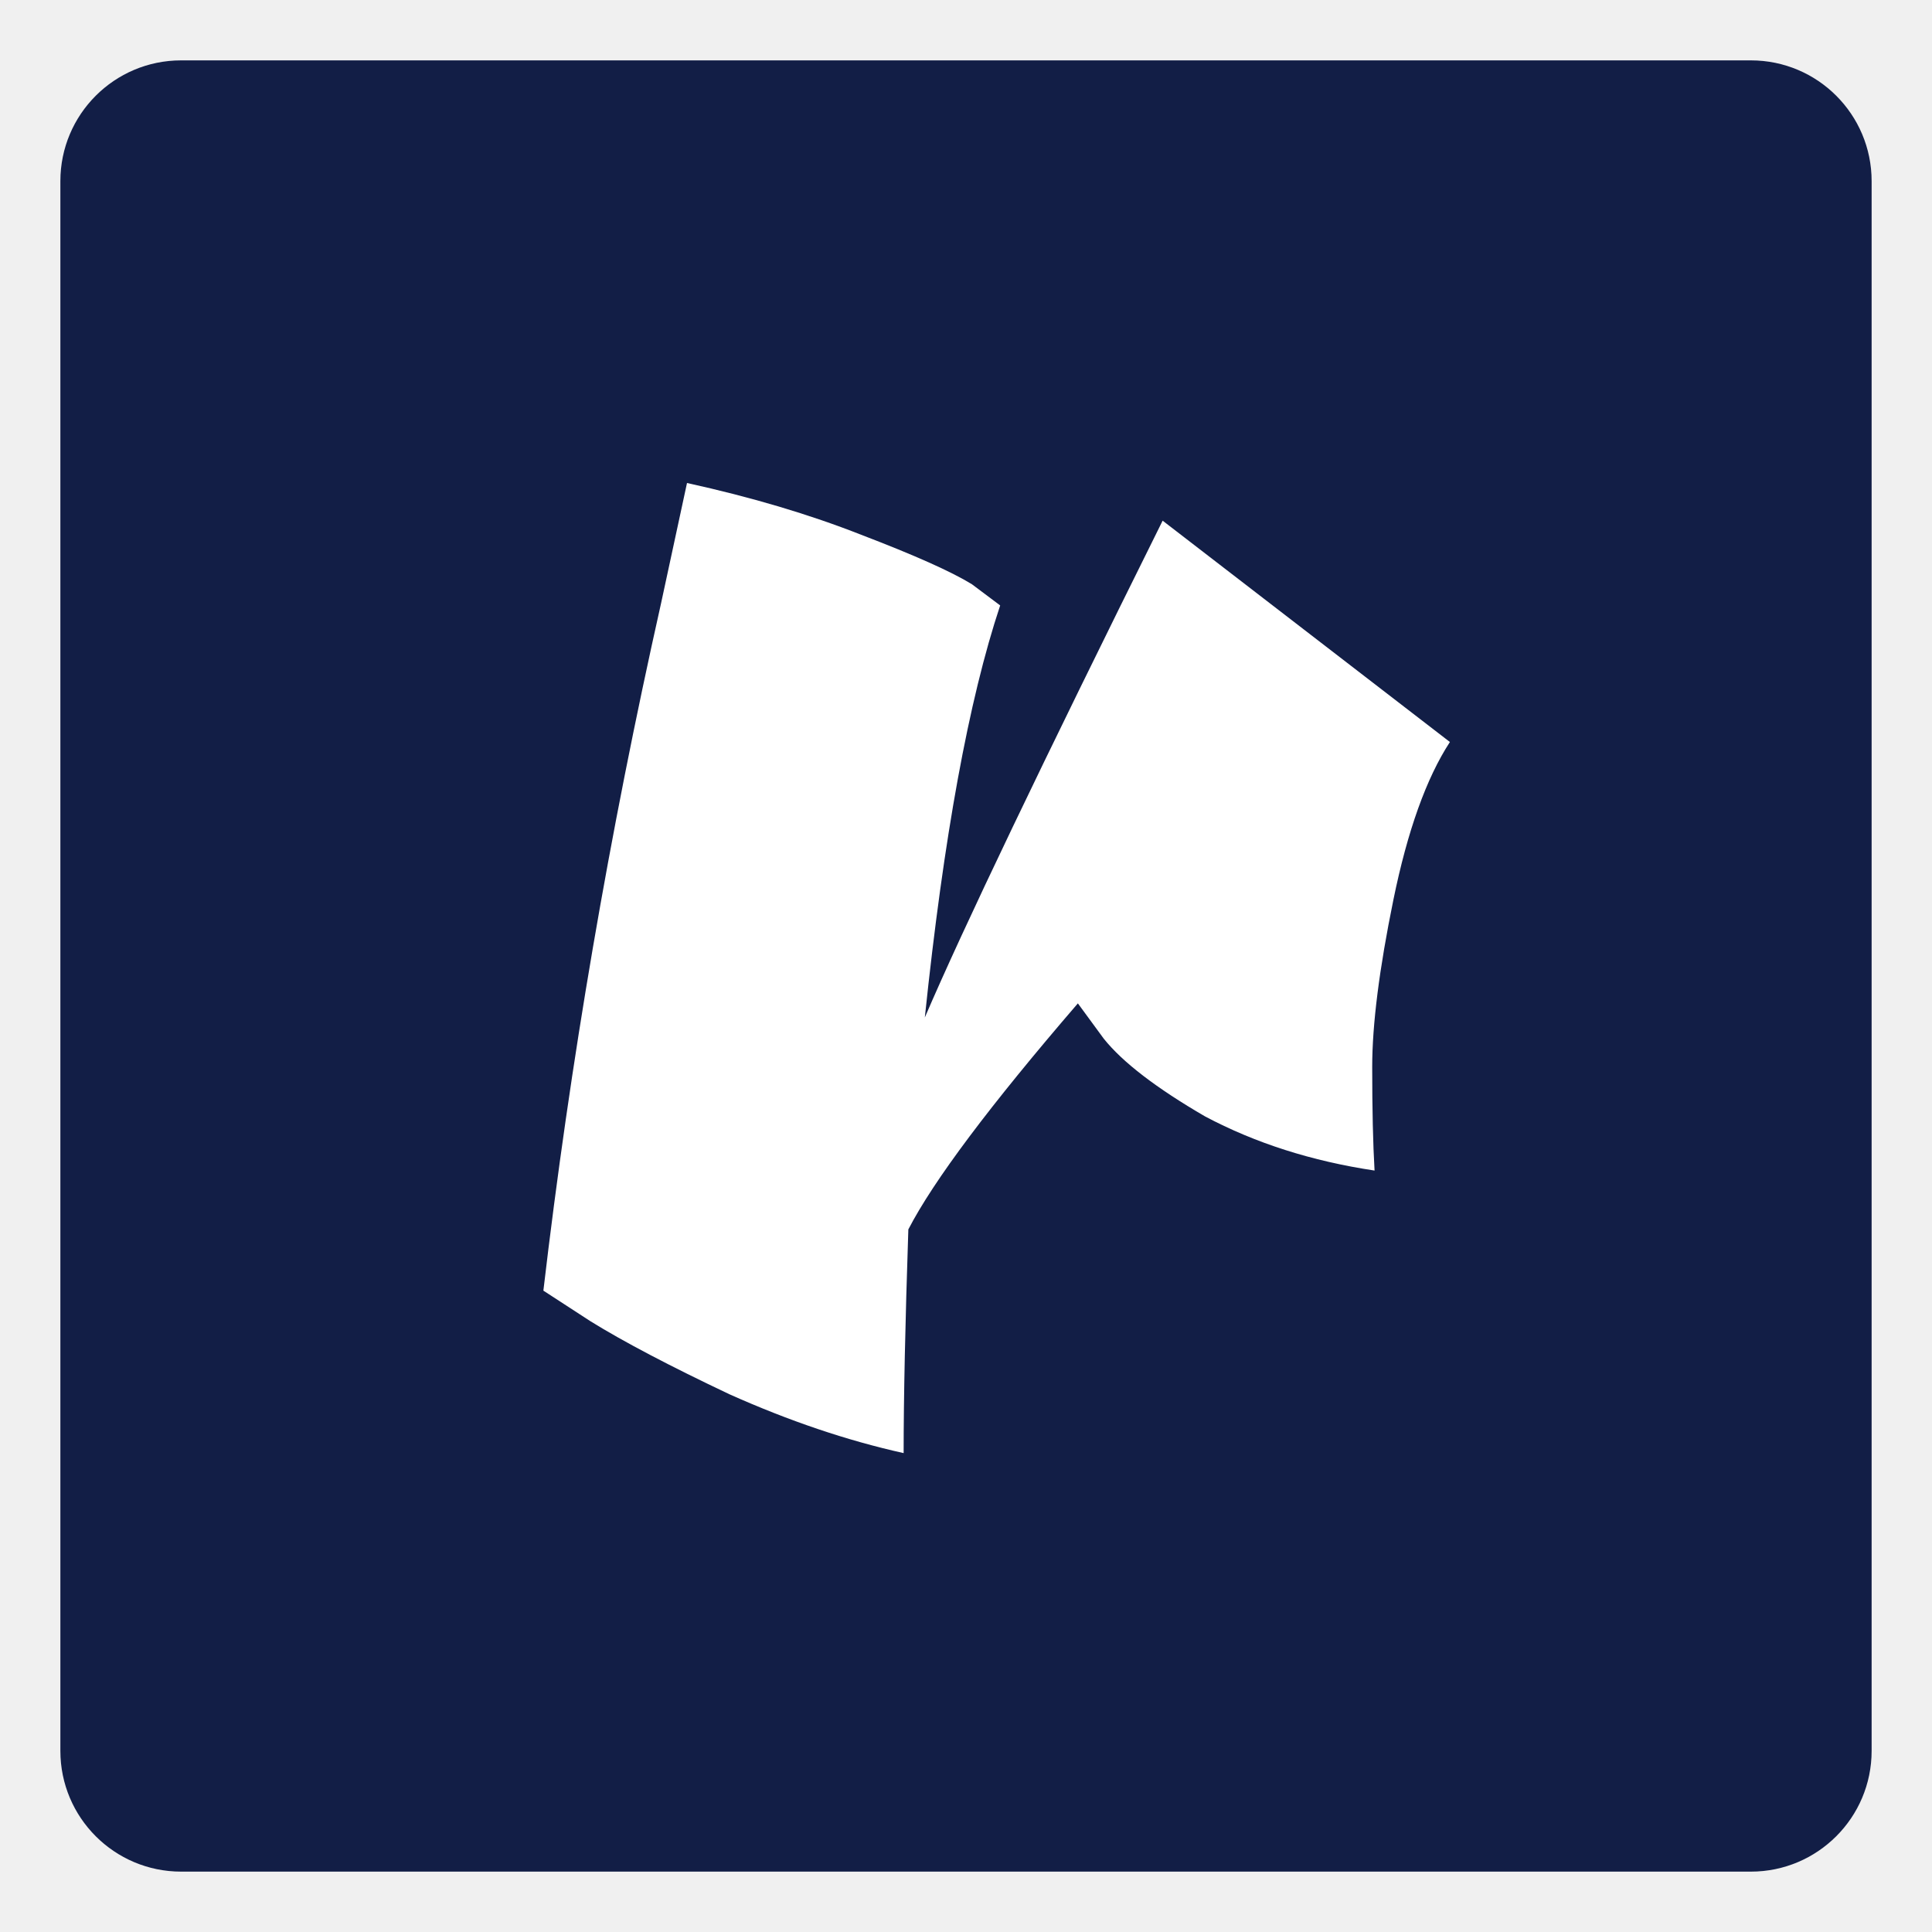
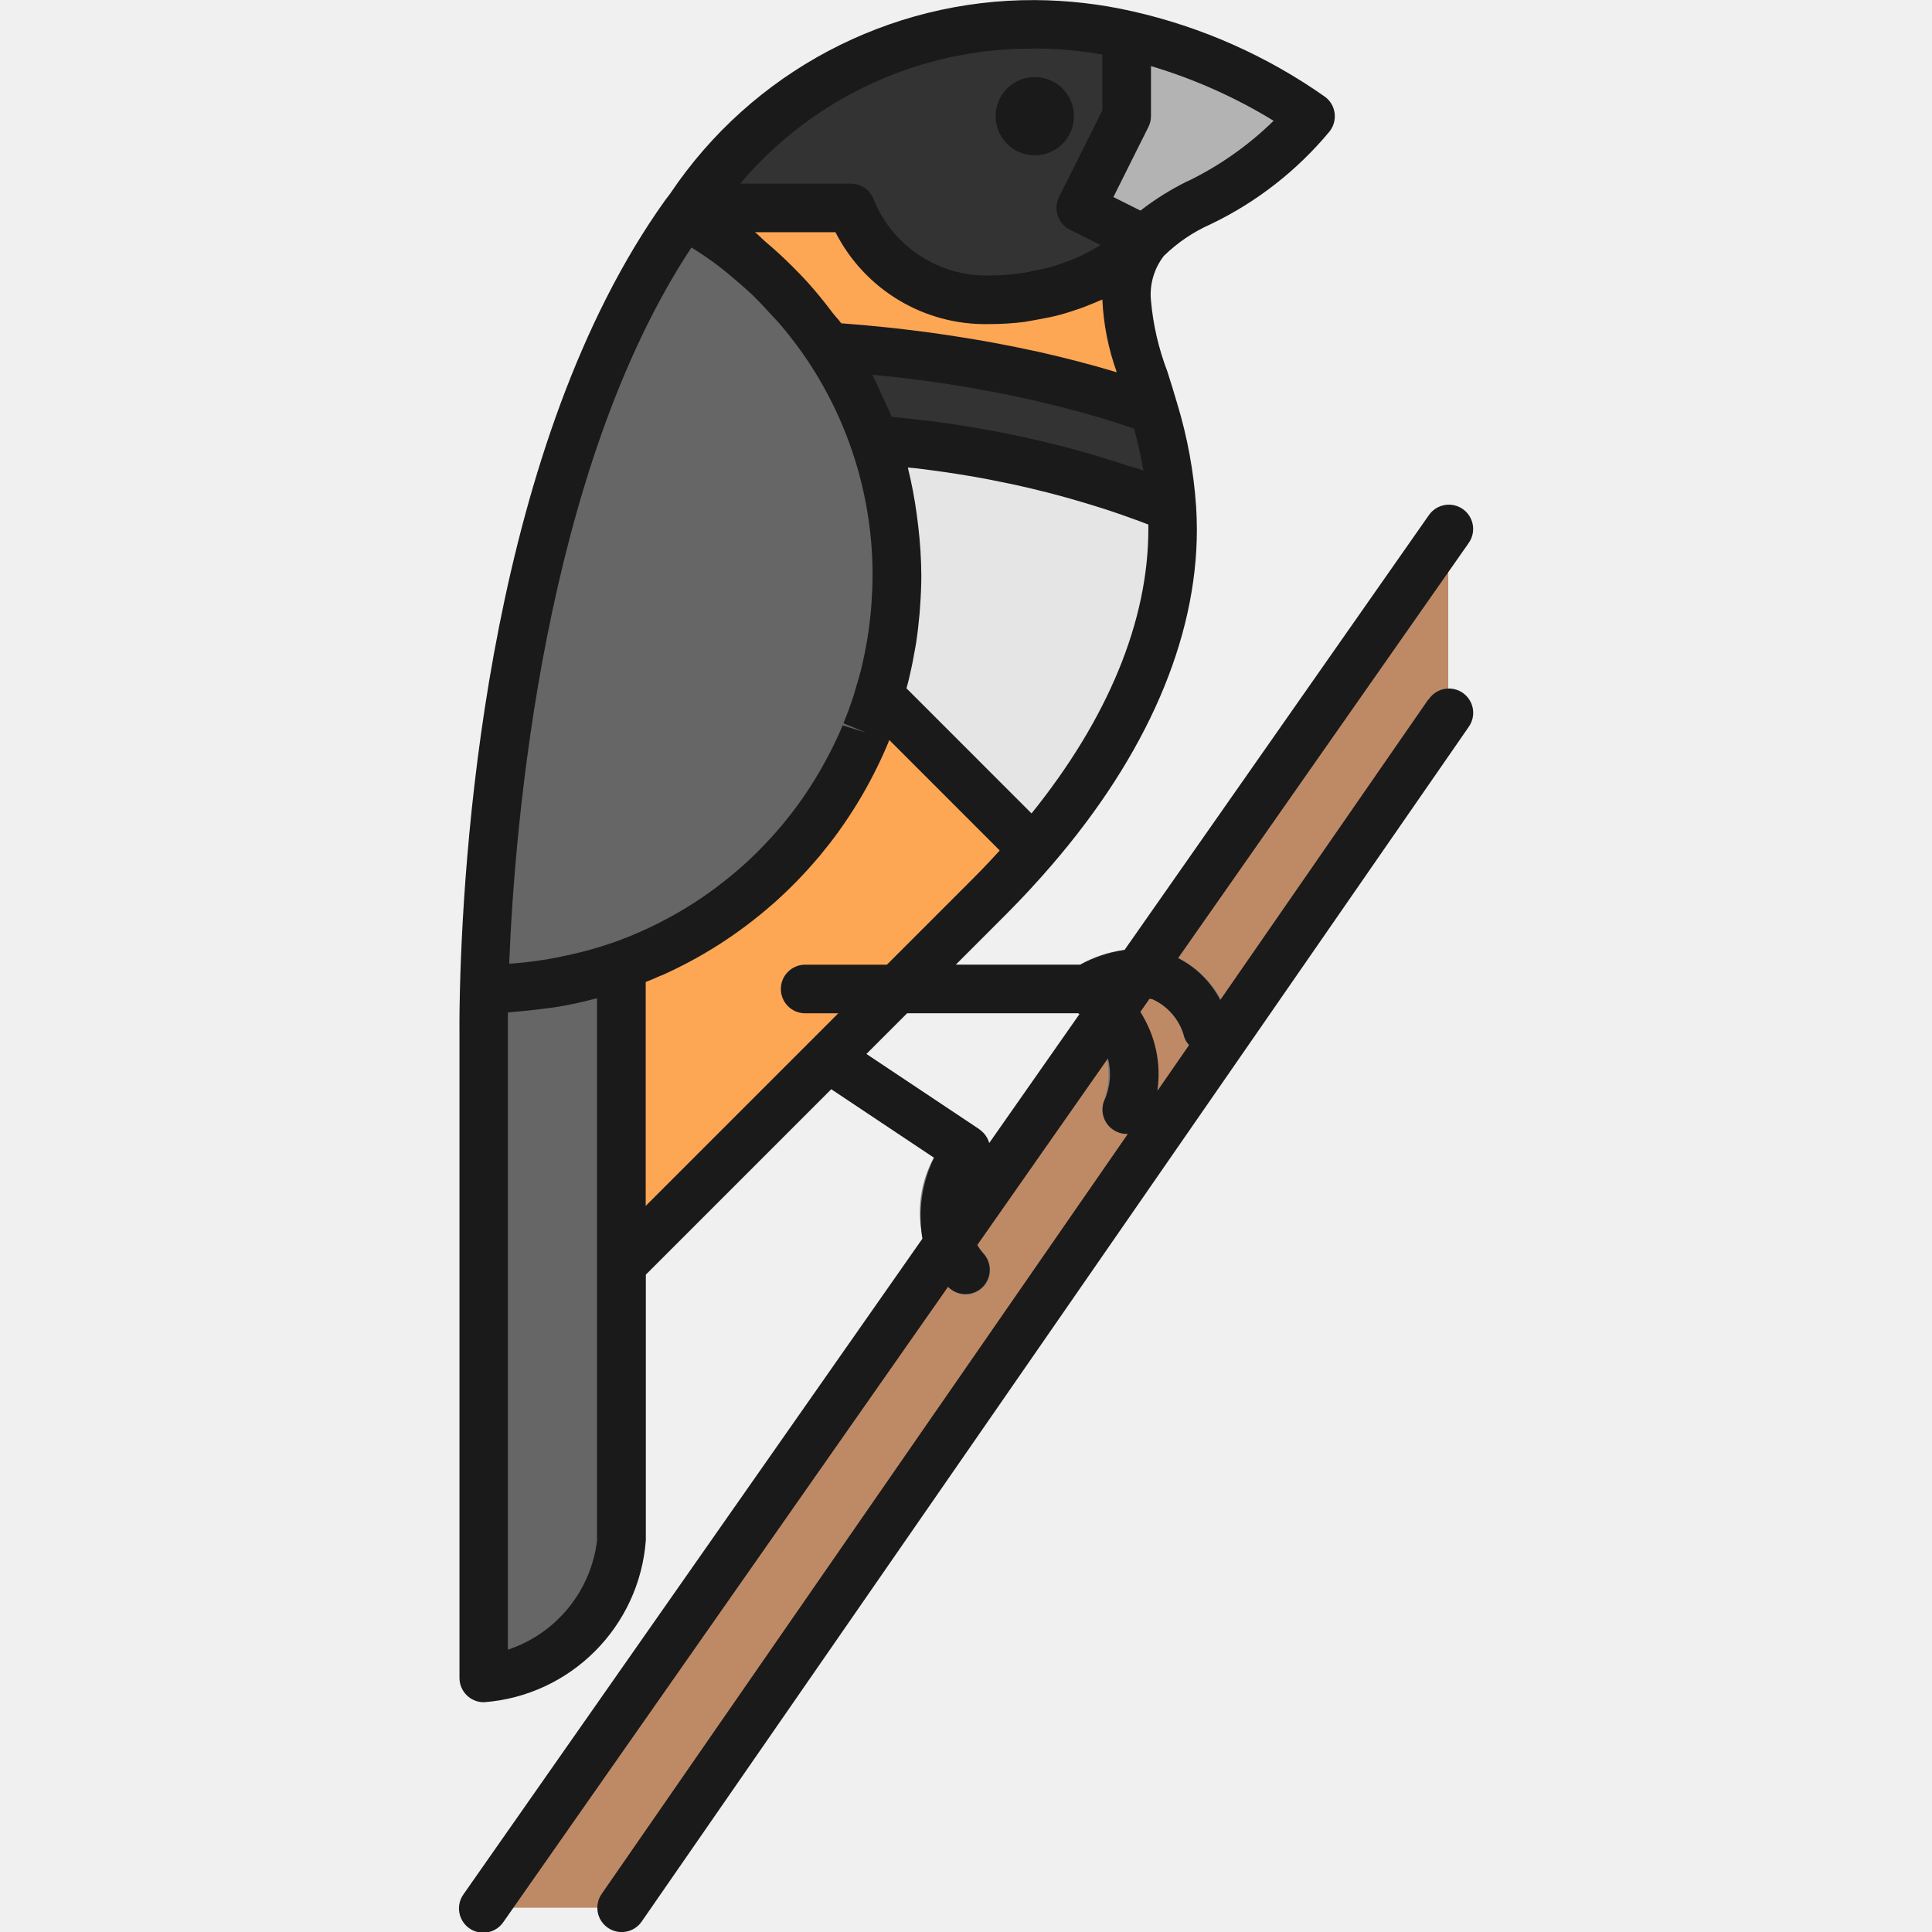
- <svg xmlns="http://www.w3.org/2000/svg" width="32" height="32" viewBox="0 0 32 32" fill="none">
-   <rect x="1" y="1" width="30" height="30" rx="2" fill="#121e46" />
-   <path d="M24.015 12.29C23.625 12.888 23.313 13.759 23.079 14.903C22.845 16.047 22.728 16.97 22.728 17.672C22.728 18.374 22.741 18.946 22.767 19.388C21.727 19.232 20.791 18.933 19.959 18.491C19.153 18.023 18.594 17.594 18.282 17.204L17.853 16.619C16.397 18.309 15.461 19.557 15.045 20.363C14.993 21.923 14.967 23.158 14.967 24.068C14.031 23.86 13.069 23.535 12.081 23.093C11.093 22.625 10.326 22.222 9.78 21.884L9 21.377C9.442 17.607 10.092 13.811 10.95 9.989L11.379 8C12.445 8.234 13.407 8.52 14.265 8.858C15.149 9.196 15.76 9.469 16.098 9.677L16.566 10.028C16.046 11.588 15.63 13.863 15.318 16.853C15.942 15.397 17.255 12.654 19.257 8.624L24.015 12.29Z" fill="white" />
+ <svg xmlns="http://www.w3.org/2000/svg" width="59.611px" height="59.611px" viewBox="-14.17 0 59.611 59.611">
+   <g id="Group_7226" data-name="Group 7226" transform="translate(-633.192 -1525.937)">
+     <g id="Group_7224" data-name="Group 7224">
+       <g id="Group_7185" data-name="Group 7185">
+         <g id="Group_7184" data-name="Group 7184">
+           <g id="Group_7183" data-name="Group 7183">
+             <path id="Path_2580" data-name="Path 2580" d="M633.943,1584.8l29.764-42.52v5.669L638.2,1584.8Z" fill="#be8a66" />
+           </g>
+         </g>
+       </g>
+       <g id="Group_7188" data-name="Group 7188">
+         <g id="Group_7187" data-name="Group 7187">
+           <g id="Group_7186" data-name="Group 7186">
+             <path id="Path_2581" data-name="Path 2581" d="M656.266,1558.442a.752.752,0,0,1-.7-.49,1.762,1.762,0,0,0-.981-1.179,2.271,2.271,0,0,0-1.629.309.751.751,0,0,1-.407.12h-8.68a.75.75,0,0,1,0-1.5h8.479a3.549,3.549,0,0,1,2.711-.352,3.163,3.163,0,0,1,1.915,2.082.752.752,0,0,1-.444.964A.767.767,0,0,1,656.266,1558.442Z" fill="#7a7a7a" />
+           </g>
+         </g>
+       </g>
+       <g id="Group_7191" data-name="Group 7191">
+         <g id="Group_7190" data-name="Group 7190">
+           <g id="Group_7189" data-name="Group 7189">
+             <path id="Path_2582" data-name="Path 2582" d="M653.785,1560.922a.738.738,0,0,1-.3-.062.749.749,0,0,1-.392-.985,2.4,2.4,0,0,0-.976-2.805.75.75,0,1,1,.849-1.237,3.858,3.858,0,0,1,1.5,4.636A.751.751,0,0,1,653.785,1560.922Z" fill="#7a7a7a" />
+           </g>
+         </g>
+       </g>
+       <g id="Group_7194" data-name="Group 7194">
+         <g id="Group_7193" data-name="Group 7193">
+           <g id="Group_7192" data-name="Group 7192">
+             <path id="Path_2583" data-name="Path 2583" d="M648.825,1565.883a.744.744,0,0,1-.53-.22,3.483,3.483,0,0,1-.458-4.008l-3.149-2.1a.75.75,0,1,1,.832-1.248l3.721,2.48a.751.751,0,0,1,.2,1.045c-.046.068-1.133,1.727-.091,2.77a.75.75,0,0,1-.53,1.28Z" fill="#7a7a7a" />
+           </g>
+         </g>
+       </g>
+       <g id="Group_7197" data-name="Group 7197">
+         <g id="Group_7196" data-name="Group 7196">
+           <g id="Group_7195" data-name="Group 7195">
+             <path id="Path_2584" data-name="Path 2584" d="M659.455,1529.522a16.063,16.063,0,0,0-5.669-2.51v2.51l-1.418,2.835,1.986.993C655.333,1532.172,657.433,1532,659.455,1529.522Z" fill="#b3b3b3" />
+           </g>
+         </g>
+       </g>
+       <g id="Group_7202" data-name="Group 7202">
+         <g id="Group_7199" data-name="Group 7199">
+           <g id="Group_7198" data-name="Group 7198">
+             <circle id="Ellipse_171" data-name="Ellipse 171" cx="0.709" cy="0.709" r="0.709" transform="translate(650.242 1528.814)" fill="#7a7a7a" />
+           </g>
+         </g>
+         <g id="Group_7201" data-name="Group 7201">
+           <g id="Group_7200" data-name="Group 7200">
+             <path id="Path_2585" data-name="Path 2585" d="M650.951,1530.731a1.208,1.208,0,1,1,1.208-1.209A1.21,1.21,0,0,1,650.951,1530.731Zm0-1.417a.208.208,0,1,0,.208.208A.209.209,0,0,0,650.951,1529.314Z" fill="#7a7a7a" />
+           </g>
+         </g>
+       </g>
+       <g id="Group_7205" data-name="Group 7205">
+         <g id="Group_7204" data-name="Group 7204">
+           <g id="Group_7203" data-name="Group 7203">
+             <path id="Path_2586" data-name="Path 2586" d="M633.958,1556.451c-.023.9-.015,1.418-.015,1.418v19.842a4.692,4.692,0,0,0,4.252-4.252v-17.737A12.733,12.733,0,0,1,633.958,1556.451Z" fill="#666" />
+           </g>
+         </g>
+       </g>
+       <g id="Group_7208" data-name="Group 7208">
+         <g id="Group_7207" data-name="Group 7207">
+           <g id="Group_7206" data-name="Group 7206">
+             <path id="Path_2587" data-name="Path 2587" d="M649.534,1535.192a6.481,6.481,0,0,0,4.82-1.842l-1.986-.993,1.418-2.835v-2.51a13.083,13.083,0,0,0-2.835-.324,12.765,12.765,0,0,0-10.655,5.669h4.986A4.521,4.521,0,0,0,649.534,1535.192Z" fill="#333" />
+           </g>
+         </g>
+       </g>
+       <g id="Group_7211" data-name="Group 7211">
+         <g id="Group_7210" data-name="Group 7210">
+           <g id="Group_7209" data-name="Group 7209">
+             <path id="Path_2588" data-name="Path 2588" d="M644.565,1536.643a38.208,38.208,0,0,1,10.063,1.959,14.2,14.2,0,0,1-.842-3.41,2.709,2.709,0,0,1,.568-1.842,6.481,6.481,0,0,1-4.82,1.842,4.521,4.521,0,0,1-4.252-2.835H640.3c-.048.066-.1.129-.146.195A12.825,12.825,0,0,1,644.565,1536.643Z" fill="#fda654" />
+           </g>
+         </g>
+       </g>
+       <g id="Group_7214" data-name="Group 7214">
+         <g id="Group_7213" data-name="Group 7213">
+           <g id="Group_7212" data-name="Group 7212">
+             <path id="Path_2589" data-name="Path 2589" d="M646,1539.518a12.851,12.851,0,0,0-5.846-6.966c-5.314,7.425-6.086,19.747-6.192,23.9a12.733,12.733,0,0,0,4.237-.729q.459-.162.9-.358l.027-.012a12.836,12.836,0,0,0,1.671-.9l.05-.032a12.847,12.847,0,0,0,1.488-1.121l.051-.044c.23-.2.454-.415.669-.635l.031-.031c.209-.216.412-.439.606-.668l.031-.037q.29-.345.553-.71l.07-.1a12.636,12.636,0,0,0,.931-1.524c.024-.047.049-.094.072-.141.132-.263.257-.529.371-.8.009-.022.017-.045.026-.067.105-.255.2-.514.288-.776.018-.052.036-.1.053-.156.089-.275.169-.555.239-.838.013-.053.024-.106.036-.158q.093-.391.16-.791c.007-.042.015-.083.022-.124.046-.291.08-.586.106-.883q.009-.1.015-.2c.022-.3.037-.611.037-.92A12.725,12.725,0,0,0,646,1539.518Z" fill="#666" />
+           </g>
+         </g>
+       </g>
+       <g id="Group_7217" data-name="Group 7217">
+         <g id="Group_7216" data-name="Group 7216">
+           <g id="Group_7215" data-name="Group 7215">
+             <path id="Path_2590" data-name="Path 2590" d="M644.565,1536.643a12.7,12.7,0,0,1,1.431,2.875,29.916,29.916,0,0,1,9.186,2.1,13.547,13.547,0,0,0-.554-3.013A38.208,38.208,0,0,0,644.565,1536.643Z" fill="#333" />
+           </g>
+         </g>
+       </g>
+       <g id="Group_7220" data-name="Group 7220">
+         <g id="Group_7219" data-name="Group 7219">
+           <g id="Group_7218" data-name="Group 7218">
+             <path id="Path_2591" data-name="Path 2591" d="M655.182,1541.615a29.916,29.916,0,0,0-9.186-2.1,12.725,12.725,0,0,1,.7,4.178c0,.309-.015.616-.037.92q-.006.1-.015.2c-.026.3-.06.592-.106.883-.007.041-.015.082-.022.124q-.067.4-.16.791c-.012.052-.023.1-.036.158-.052.21-.115.416-.177.621l4.752,4.753c2.6-3.016,4.3-6.4,4.3-9.869C655.2,1542.051,655.2,1541.831,655.182,1541.615Z" fill="#e5e5e5" />
+           </g>
+         </g>
+       </g>
+       <g id="Group_7223" data-name="Group 7223">
+         <g id="Group_7222" data-name="Group 7222">
+           <g id="Group_7221" data-name="Group 7221">
+             <path id="Path_2592" data-name="Path 2592" d="M646.084,1547.611c-.017.053-.035.1-.053.156-.088.262-.183.521-.288.776-.009.022-.017.045-.026.067-.114.272-.239.538-.371.8-.023.047-.048.094-.072.141a12.636,12.636,0,0,1-.931,1.524l-.07.1q-.264.364-.553.71l-.031.037c-.194.229-.4.452-.606.668l-.031.031c-.215.22-.439.431-.669.635l-.051.044a12.737,12.737,0,0,1-1.488,1.121l-.05.032a12.836,12.836,0,0,1-1.671.9l-.027.012q-.442.2-.9.358h0v9.233l11.339-11.338q.717-.719,1.364-1.47l-4.752-4.753C646.124,1547.466,646.107,1547.54,646.084,1547.611Z" fill="#fda654" />
+           </g>
+         </g>
+       </g>
+     </g>
+     <g id="Group_7225" data-name="Group 7225">
+       <path id="Path_2593" data-name="Path 2593" d="M663.09,1547.521l-6.418,9.271a2.971,2.971,0,0,0-1.3-1.292l8.954-12.792a.75.75,0,1,0-1.228-.86l-9.379,13.4a4.189,4.189,0,0,0-1.37.456H648.51l1.554-1.555c.471-.471.943-.979,1.4-1.51,2.935-3.4,4.487-6.981,4.487-10.359,0-.242-.009-.477-.023-.707h0a14.229,14.229,0,0,0-.582-3.178c-.1-.35-.207-.683-.307-1a8.13,8.13,0,0,1-.506-2.2,1.944,1.944,0,0,1,.4-1.363,4.913,4.913,0,0,1,1.446-.978,10.875,10.875,0,0,0,3.66-2.854.753.753,0,0,0,.163-.563.743.743,0,0,0-.291-.509,16.691,16.691,0,0,0-5.96-2.645h0a13.869,13.869,0,0,0-2.995-.343,13.475,13.475,0,0,0-11.258,5.974h0l-.152.2h0c-5.345,7.468-6.208,19.493-6.332,24.316-.023.909-.015,1.437-.015,1.437v19.842a.75.75,0,0,0,.75.75,5.417,5.417,0,0,0,5-5v-8.193l5.727-5.727c.006.005.01.012.016.017l3.149,2.1a4.2,4.2,0,0,0-.359,2.5l-14.149,20.214a.75.75,0,1,0,1.228.86l13.715-19.592c.009.008.014.018.023.027a.75.75,0,0,0,1.06-1.06,1.54,1.54,0,0,1-.182-.255l4.03-5.757a1.942,1.942,0,0,1-.106,1.284.749.749,0,0,0,.392.985.738.738,0,0,0,.3.062c.01,0,.02,0,.031-.005l-16.238,23.454a.75.75,0,0,0,1.234.854l25.511-36.851a.75.75,0,1,0-1.233-.853Zm-19.369,3.136-.055.077c-.166.23-.34.453-.516.664l-.034.039c-.183.217-.373.427-.6.659q-.3.309-.629.6l-.05.042a12.124,12.124,0,0,1-1.392,1.051l-.055.034a12.07,12.07,0,0,1-1.6.858c-.282.125-.567.238-.846.337h0a11.892,11.892,0,0,1-1.414.394c-.1.022-.2.045-.3.064a11.951,11.951,0,0,1-1.411.191c-.029,0-.058,0-.086,0,.171-4.3,1.062-15.184,5.623-22.093.119.076.24.149.357.229.151.1.3.208.448.319.22.167.431.344.639.525.132.116.266.228.394.349.218.208.424.429.627.654.1.11.206.214.3.328a12.27,12.27,0,0,1,.816,1.08,11.935,11.935,0,0,1,2.008,6.638c0,.292-.015.58-.036.878l-.013.176c-.025.281-.057.559-.109.881l-.012.068c-.042.251-.092.5-.148.74l-.036.153c-.048.194-.106.385-.166.583h0l-.059.207v0l-.048.143c-.083.247-.173.491-.271.729l.693.286-.718-.222c-.107.256-.224.507-.348.752l-.069.135A12.22,12.22,0,0,1,643.721,1550.657Zm6.975-14.8c.119-.016.226-.04.34-.06.239-.042.47-.088.686-.146.117-.031.226-.064.336-.1.2-.062.382-.127.558-.2.1-.038.189-.075.278-.115.045-.02.1-.038.141-.058v.008a7.651,7.651,0,0,0,.445,2.237l-.048-.013c-.373-.113-.744-.216-1.115-.313l-.233-.06c-.367-.093-.731-.181-1.09-.26l-.136-.028q-.5-.109-.988-.2l-.192-.037q-.508-.093-.992-.169l-.218-.034c-.321-.05-.634-.095-.932-.135l-.07-.008c-.288-.038-.56-.07-.822-.1l-.164-.018q-.393-.042-.738-.073l-.135-.012-.618-.05h-.011c-.082-.116-.185-.216-.271-.33-.245-.325-.5-.641-.772-.942-.148-.164-.3-.32-.457-.476-.276-.277-.564-.539-.862-.791-.1-.087-.191-.189-.3-.272H644.8a5.187,5.187,0,0,0,4.731,2.835A8.818,8.818,0,0,0,650.7,1535.861Zm3.112,4.446c-.229-.076-.471-.153-.724-.231l-.2-.063q-.49-.145-1.035-.289c-.074-.02-.154-.038-.23-.057q-.44-.112-.911-.217l-.372-.08c-.3-.064-.62-.124-.943-.182-.117-.02-.23-.042-.349-.062-.438-.073-.888-.14-1.356-.2-.073-.009-.151-.015-.225-.023-.306-.035-.612-.07-.93-.1-.1-.257-.225-.505-.342-.756-.066-.144-.123-.29-.2-.432-.019-.037-.032-.076-.051-.113l.091.009c.221.022.45.046.7.075l.017,0c.25.029.516.064.788.1l.2.027c.56.079,1.158.175,1.781.292l.218.041c.626.121,1.275.263,1.933.429l.242.062c.33.086.662.176.993.275l.013,0c.322.1.644.2.964.311l.136.047c.1.379.205.812.286,1.292-.072-.026-.156-.053-.231-.079Zm-2.96,10.73-3.857-3.858c.021-.076.041-.152.061-.229l.038-.164c.065-.276.121-.556.176-.88l.016-.089c.048-.308.084-.619.113-.94l.015-.208c.027-.372.039-.682.039-.973a13.565,13.565,0,0,0-.093-1.5c-.014-.124-.03-.248-.047-.373a13.387,13.387,0,0,0-.274-1.446l0-.011c.081.008.166.014.246.023.171.02.337.042.5.064.287.038.568.078.843.123.162.026.323.052.481.08.278.049.547.1.811.156.133.028.269.053.4.082.35.077.687.157,1.008.239l.137.035c.331.086.644.175.942.263.115.034.221.068.331.1.193.06.382.119.559.178l.331.113c.155.054.3.107.444.159.1.036.2.072.286.107l.1.038c0,.048,0,.1,0,.145C654.453,1545.092,653.21,1548.107,650.848,1551.037Zm4.82-19.508a8.427,8.427,0,0,0-1.458.91l-.835-.418,1.081-2.163a.738.738,0,0,0,.079-.336v-1.542a16.015,16.015,0,0,1,3.784,1.687A10.085,10.085,0,0,1,655.668,1531.529Zm-4.717-4.092a11.817,11.817,0,0,1,2.084.189v1.719l-1.337,2.676a.75.75,0,0,0,.335,1.007l.947.473-.1.062c-.1.062-.218.124-.339.186-.084.043-.17.086-.264.128-.136.061-.29.118-.446.174-.1.036-.2.074-.312.107-.184.055-.389.1-.6.138-.107.021-.206.048-.319.065a7.273,7.273,0,0,1-1.073.081,3.756,3.756,0,0,1-3.544-2.335.75.75,0,0,0-.707-.5h-3.417A11.749,11.749,0,0,1,650.951,1527.437Zm-13.506,46.022a4.06,4.06,0,0,1-2.752,3.382v-18.984c0-.005,0-.245,0-.677.057,0,.113-.014.17-.018.319-.022.636-.058.951-.1.111-.016.223-.025.333-.043q.635-.1,1.257-.269l.039-.008v16.719Zm1.5-17.218q.23-.091.471-.2l.011,0a13.433,13.433,0,0,0,1.771-.952l.053-.034a13.586,13.586,0,0,0,1.574-1.186l.054-.046c.243-.215.482-.441.741-.707.222-.228.438-.466.642-.707l.034-.038c.2-.244.4-.495.583-.749l.076-.107c.182-.256.355-.52.52-.789s.32-.545.464-.824l.077-.15c.14-.278.272-.561.394-.852l.026-.067.024-.06,3.408,3.409c-.286.315-.575.619-.865.908l-2.615,2.616h-2.523a.75.75,0,0,0,0,1.5h1.023l-5.943,5.943Zm10.3,4.547-3.491-2.327,1.26-1.259h5.277l.036.031-2.785,3.979A.744.744,0,0,0,649.241,1560.788Zm4.964-3.628.284-.406c.031.008.062.009.092.019a1.764,1.764,0,0,1,.981,1.179.729.729,0,0,0,.146.233l-.98,1.415A3.538,3.538,0,0,0,654.205,1557.16Z" fill="#1a1a1a" />
+       <circle id="Ellipse_172" data-name="Ellipse 172" cx="1.208" cy="1.208" r="1.208" transform="translate(649.742 1528.314)" fill="#1a1a1a" />
+     </g>
+   </g>
</svg>
